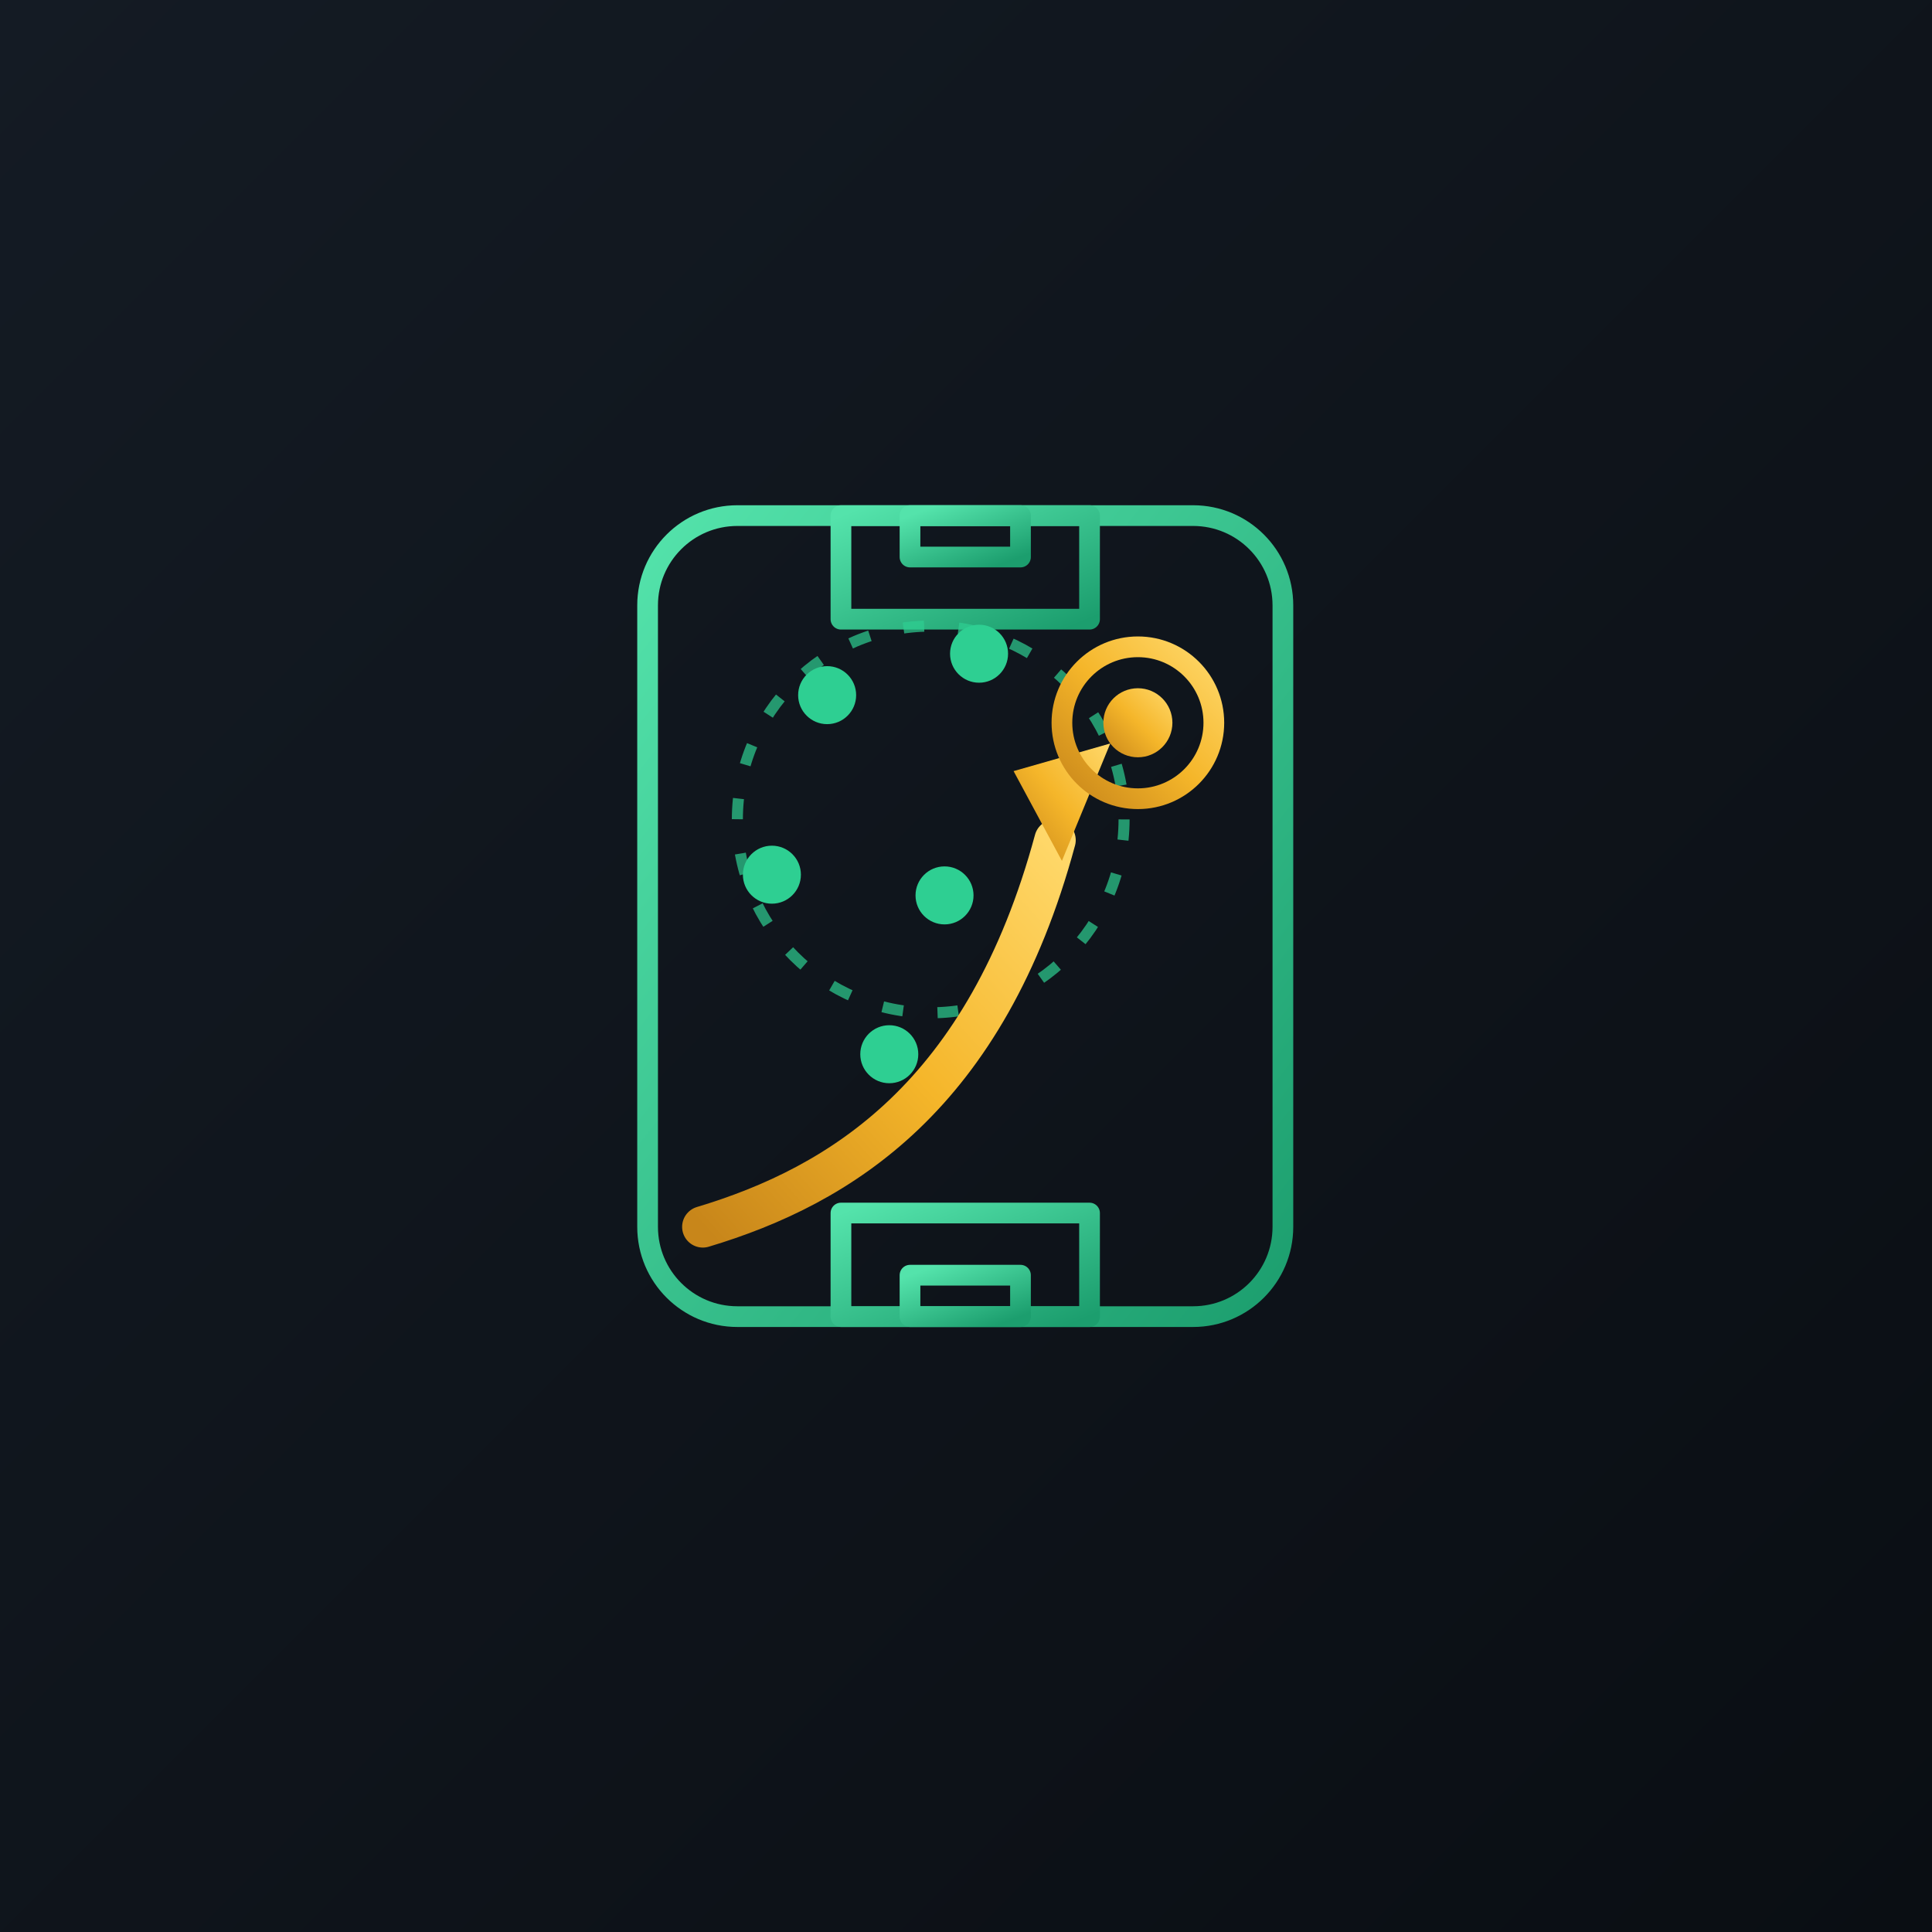
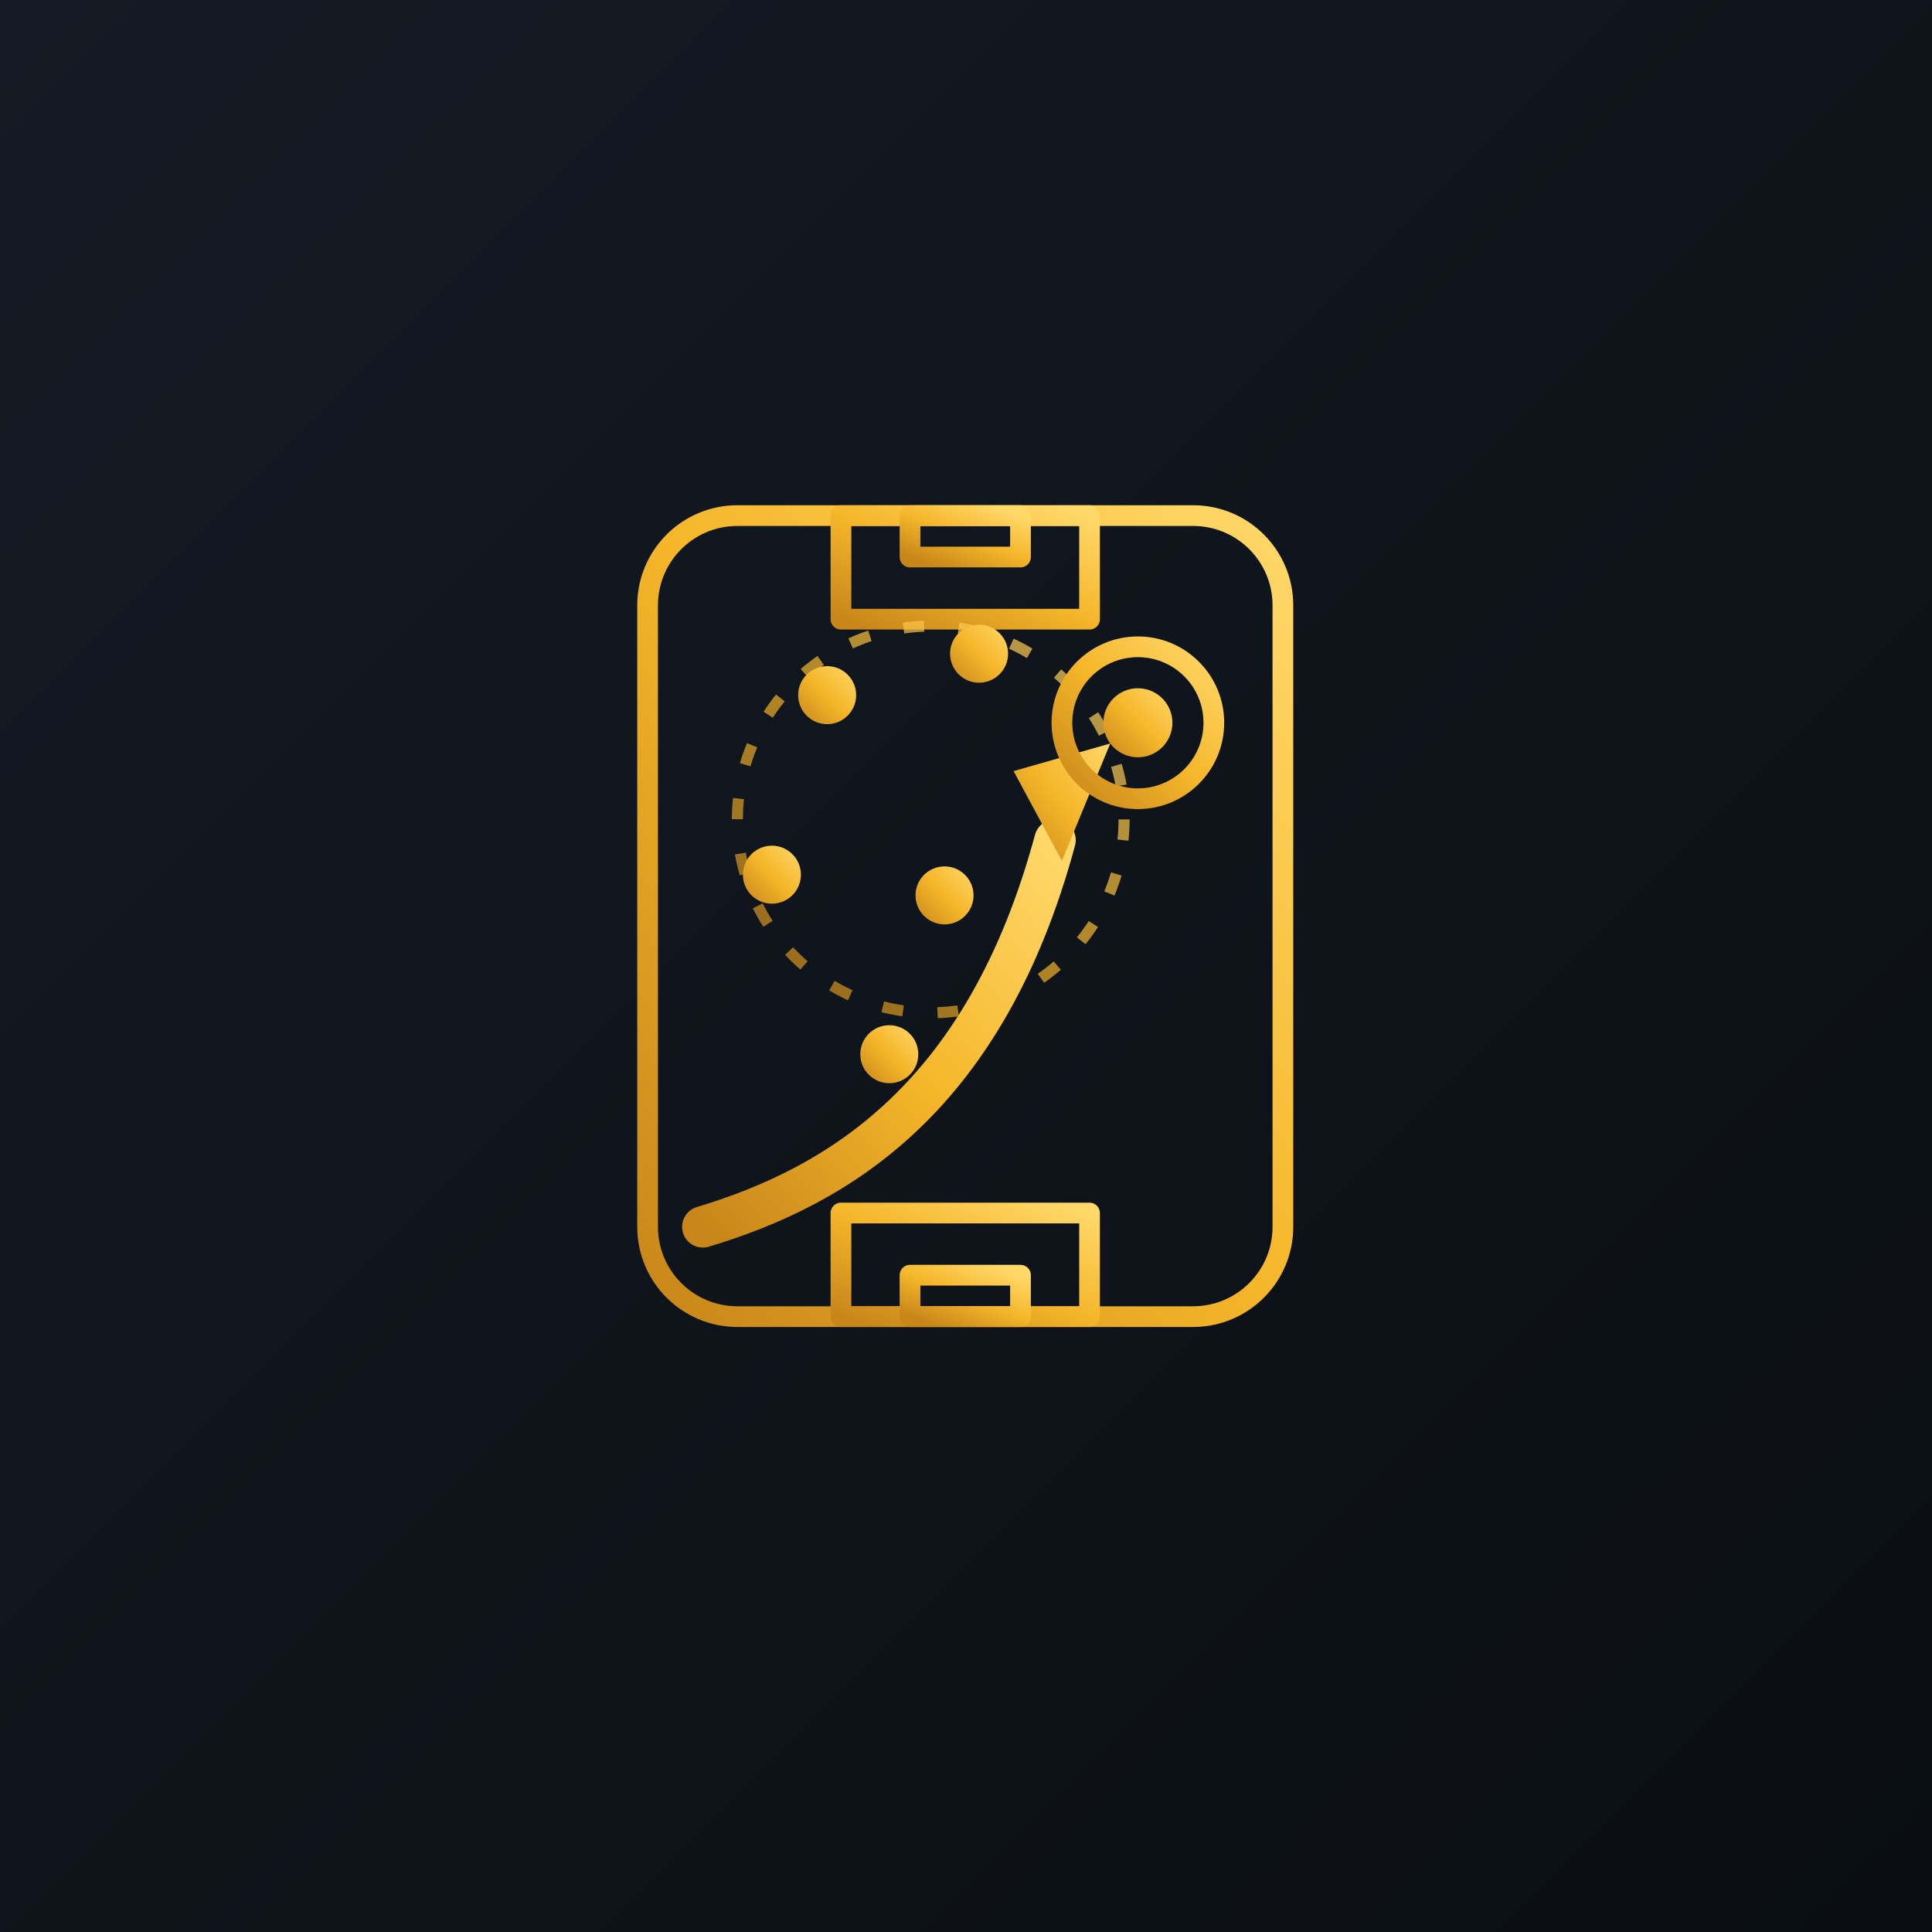
<svg xmlns="http://www.w3.org/2000/svg" viewBox="0 0 512 512" width="512" height="512">
  <defs>
-     <linearGradient id="pitch" x1="0" y1="0" x2="1" y2="1">
-       <stop offset="0" stop-color="#54e3ab" />
-       <stop offset="1" stop-color="#1c9e6e" />
-     </linearGradient>
    <linearGradient id="gold" x1="0" y1="1" x2="1" y2="0">
      <stop offset="0" stop-color="#c8861a" />
      <stop offset=".5" stop-color="#f5b62a" />
      <stop offset="1" stop-color="#ffd86a" />
    </linearGradient>
    <linearGradient id="bg" x1="0" y1="0" x2="1" y2="1">
      <stop offset="0" stop-color="#141b24" />
      <stop offset="1" stop-color="#0a0e13" />
    </linearGradient>
  </defs>
  <rect x="0" y="0" width="512" height="512" fill="url(#bg)" />
  <g transform="translate(146,122) scale(1.83)">
-     <g fill="none" stroke="url(#pitch)" stroke-width="3" stroke-linejoin="round">
+     <g fill="none" stroke="url(#gold)" stroke-width="3" stroke-linejoin="round">
      <rect x="14" y="8" width="92" height="116" rx="13" />
      <line x1="14" y1="66" x2="106" y2="66" stroke-width="2" />
      <rect x="42" y="8" width="36" height="15" />
      <rect x="52" y="8" width="16" height="6" />
      <rect x="42" y="109" width="36" height="15" />
      <rect x="52" y="118" width="16" height="6" />
    </g>
-     <circle cx="55" cy="52" r="28" fill="none" stroke="#2ecf92" stroke-width="1.6" stroke-dasharray="3 5" opacity=".7" />
-     <g fill="#2ecf92">
+     <circle cx="55" cy="52" r="28" fill="none" stroke="url(#gold)" stroke-width="1.6" stroke-dasharray="3 5" opacity=".7" />
+     <g fill="url(#gold)">
      <circle cx="40" cy="34" r="4.2" />
      <circle cx="62" cy="28" r="4.2" />
      <circle cx="32" cy="60" r="4.2" />
      <circle cx="57" cy="63" r="4.2" />
      <circle cx="49" cy="86" r="4.2" />
    </g>
    <path d="M22 111 C 42 105, 63 92, 73 55" fill="none" stroke="url(#gold)" stroke-width="6" stroke-linecap="round" />
    <path d="M81 41 L67 45 L74 58 Z" fill="url(#gold)" />
    <circle cx="85" cy="38" r="11" fill="none" stroke="url(#gold)" stroke-width="3" />
    <circle cx="85" cy="38" r="5" fill="url(#gold)" />
  </g>
</svg>
